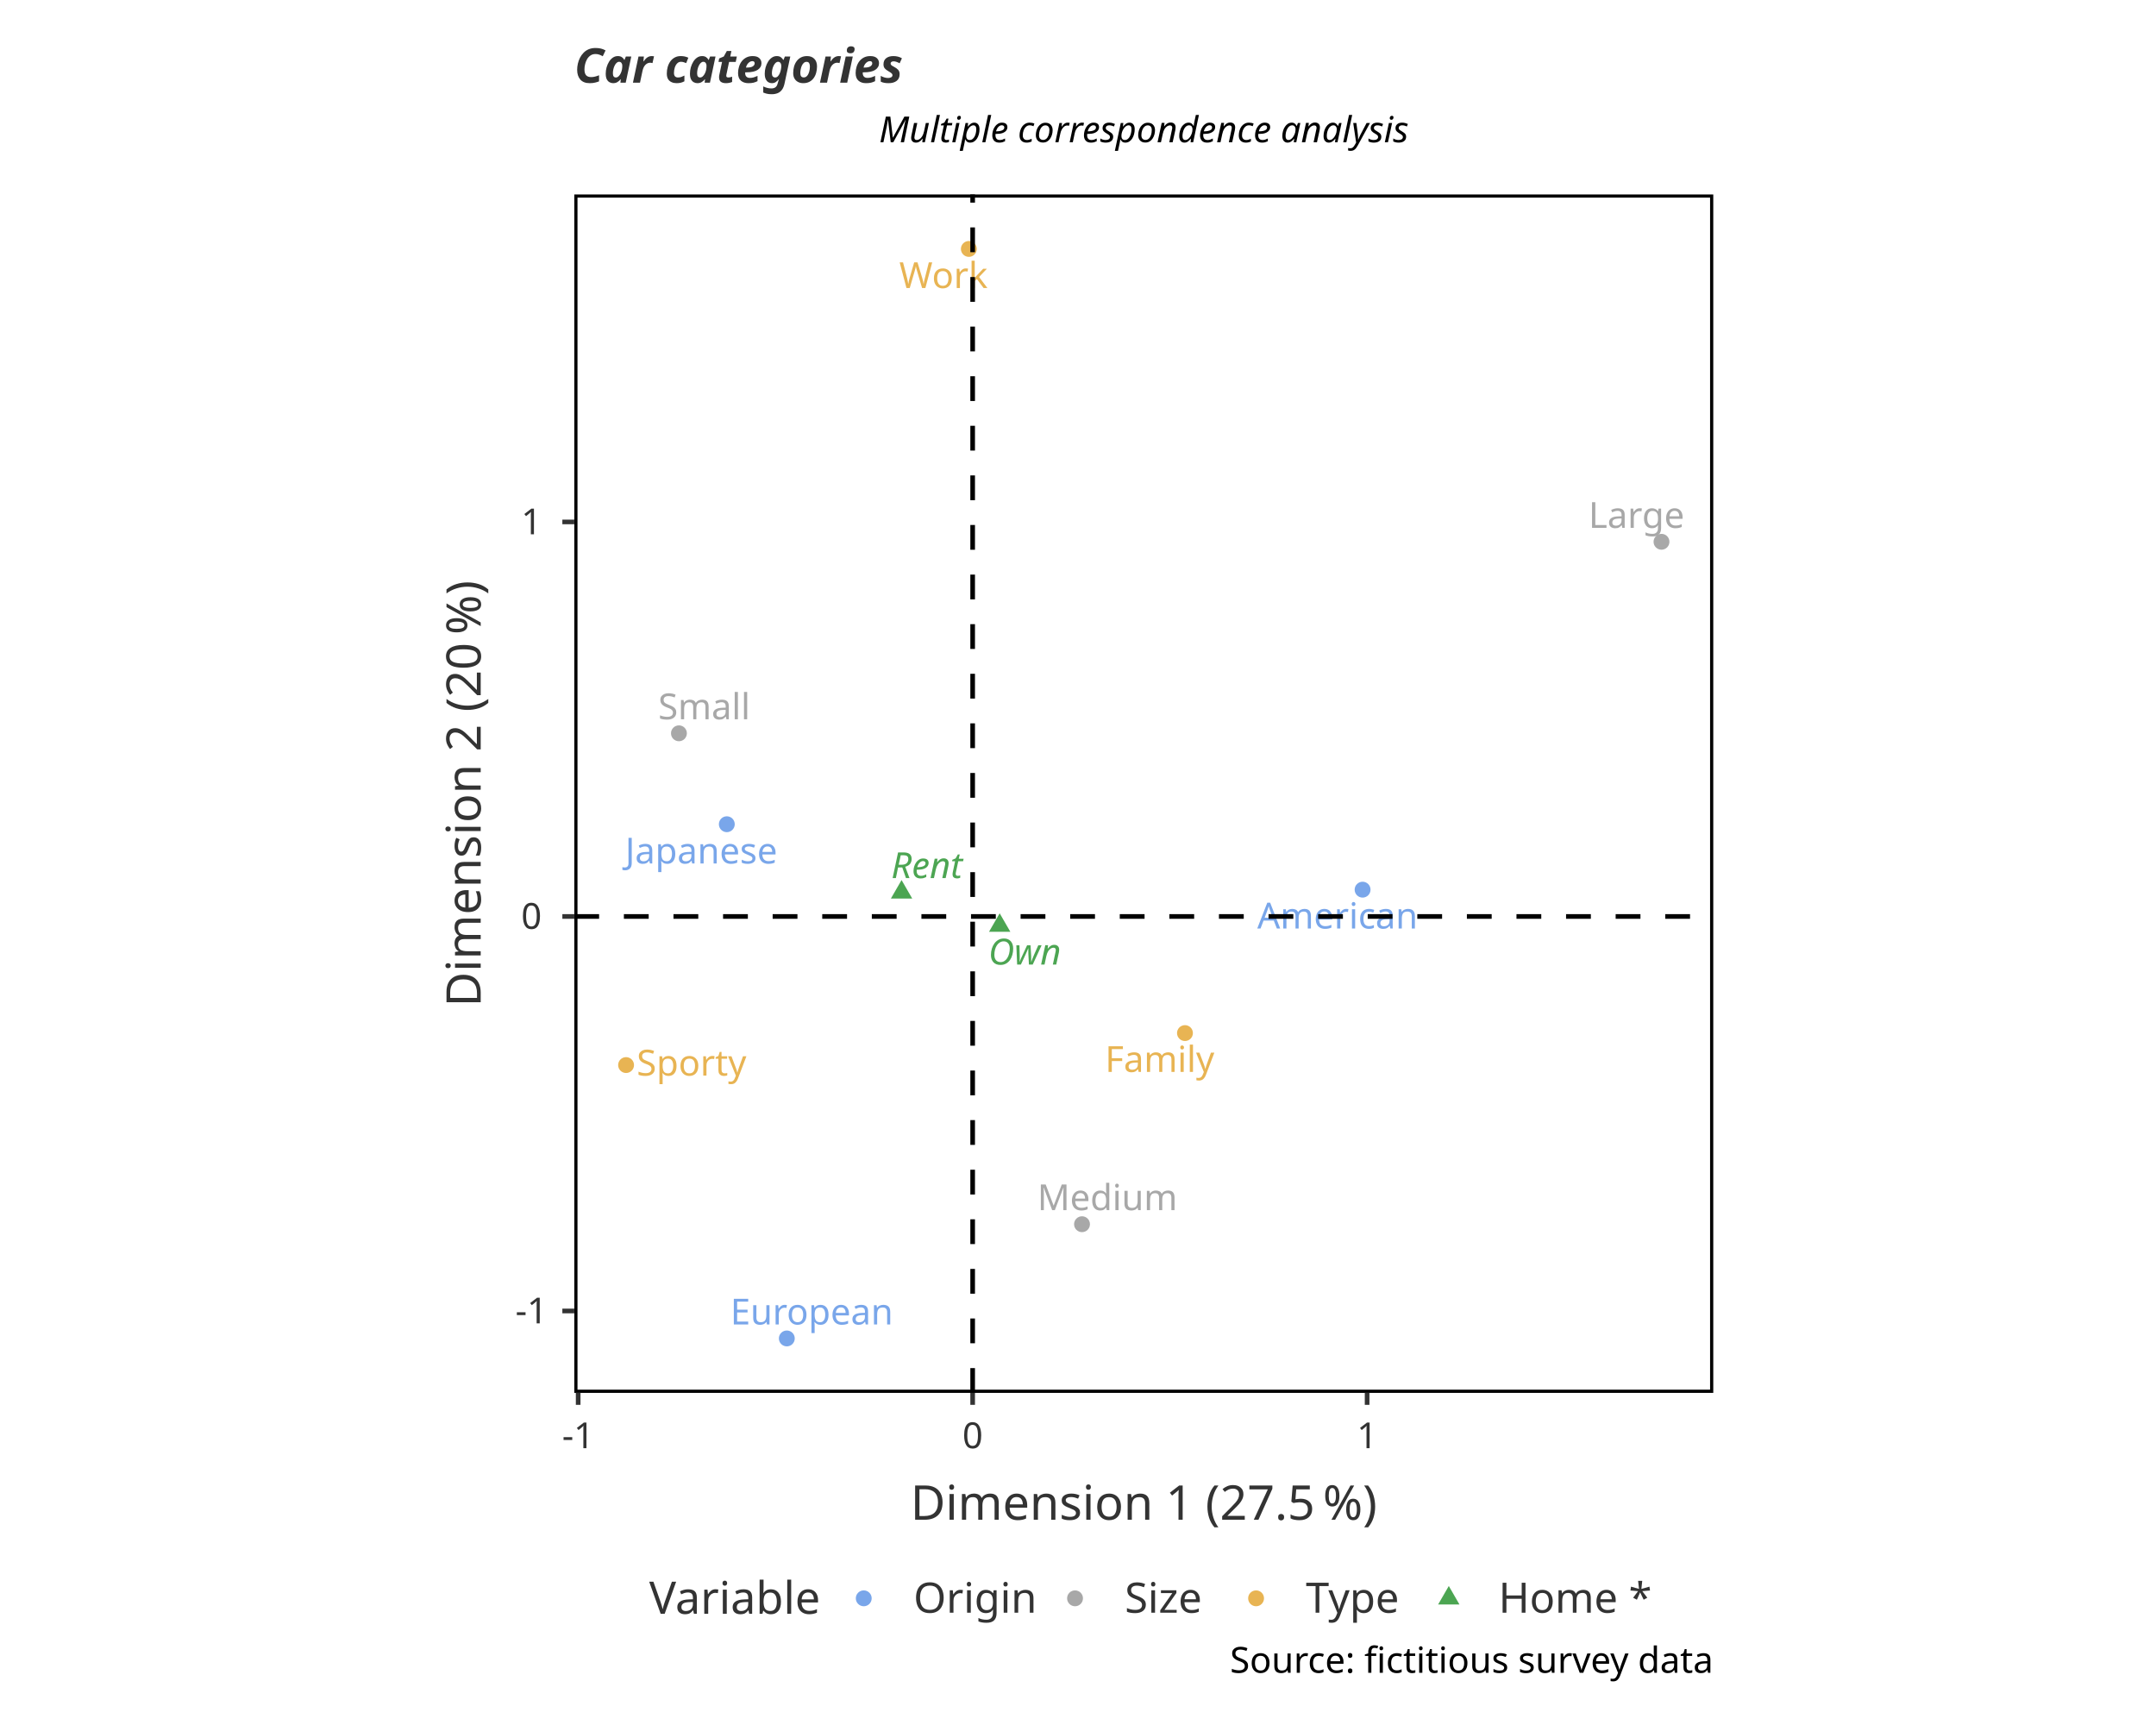
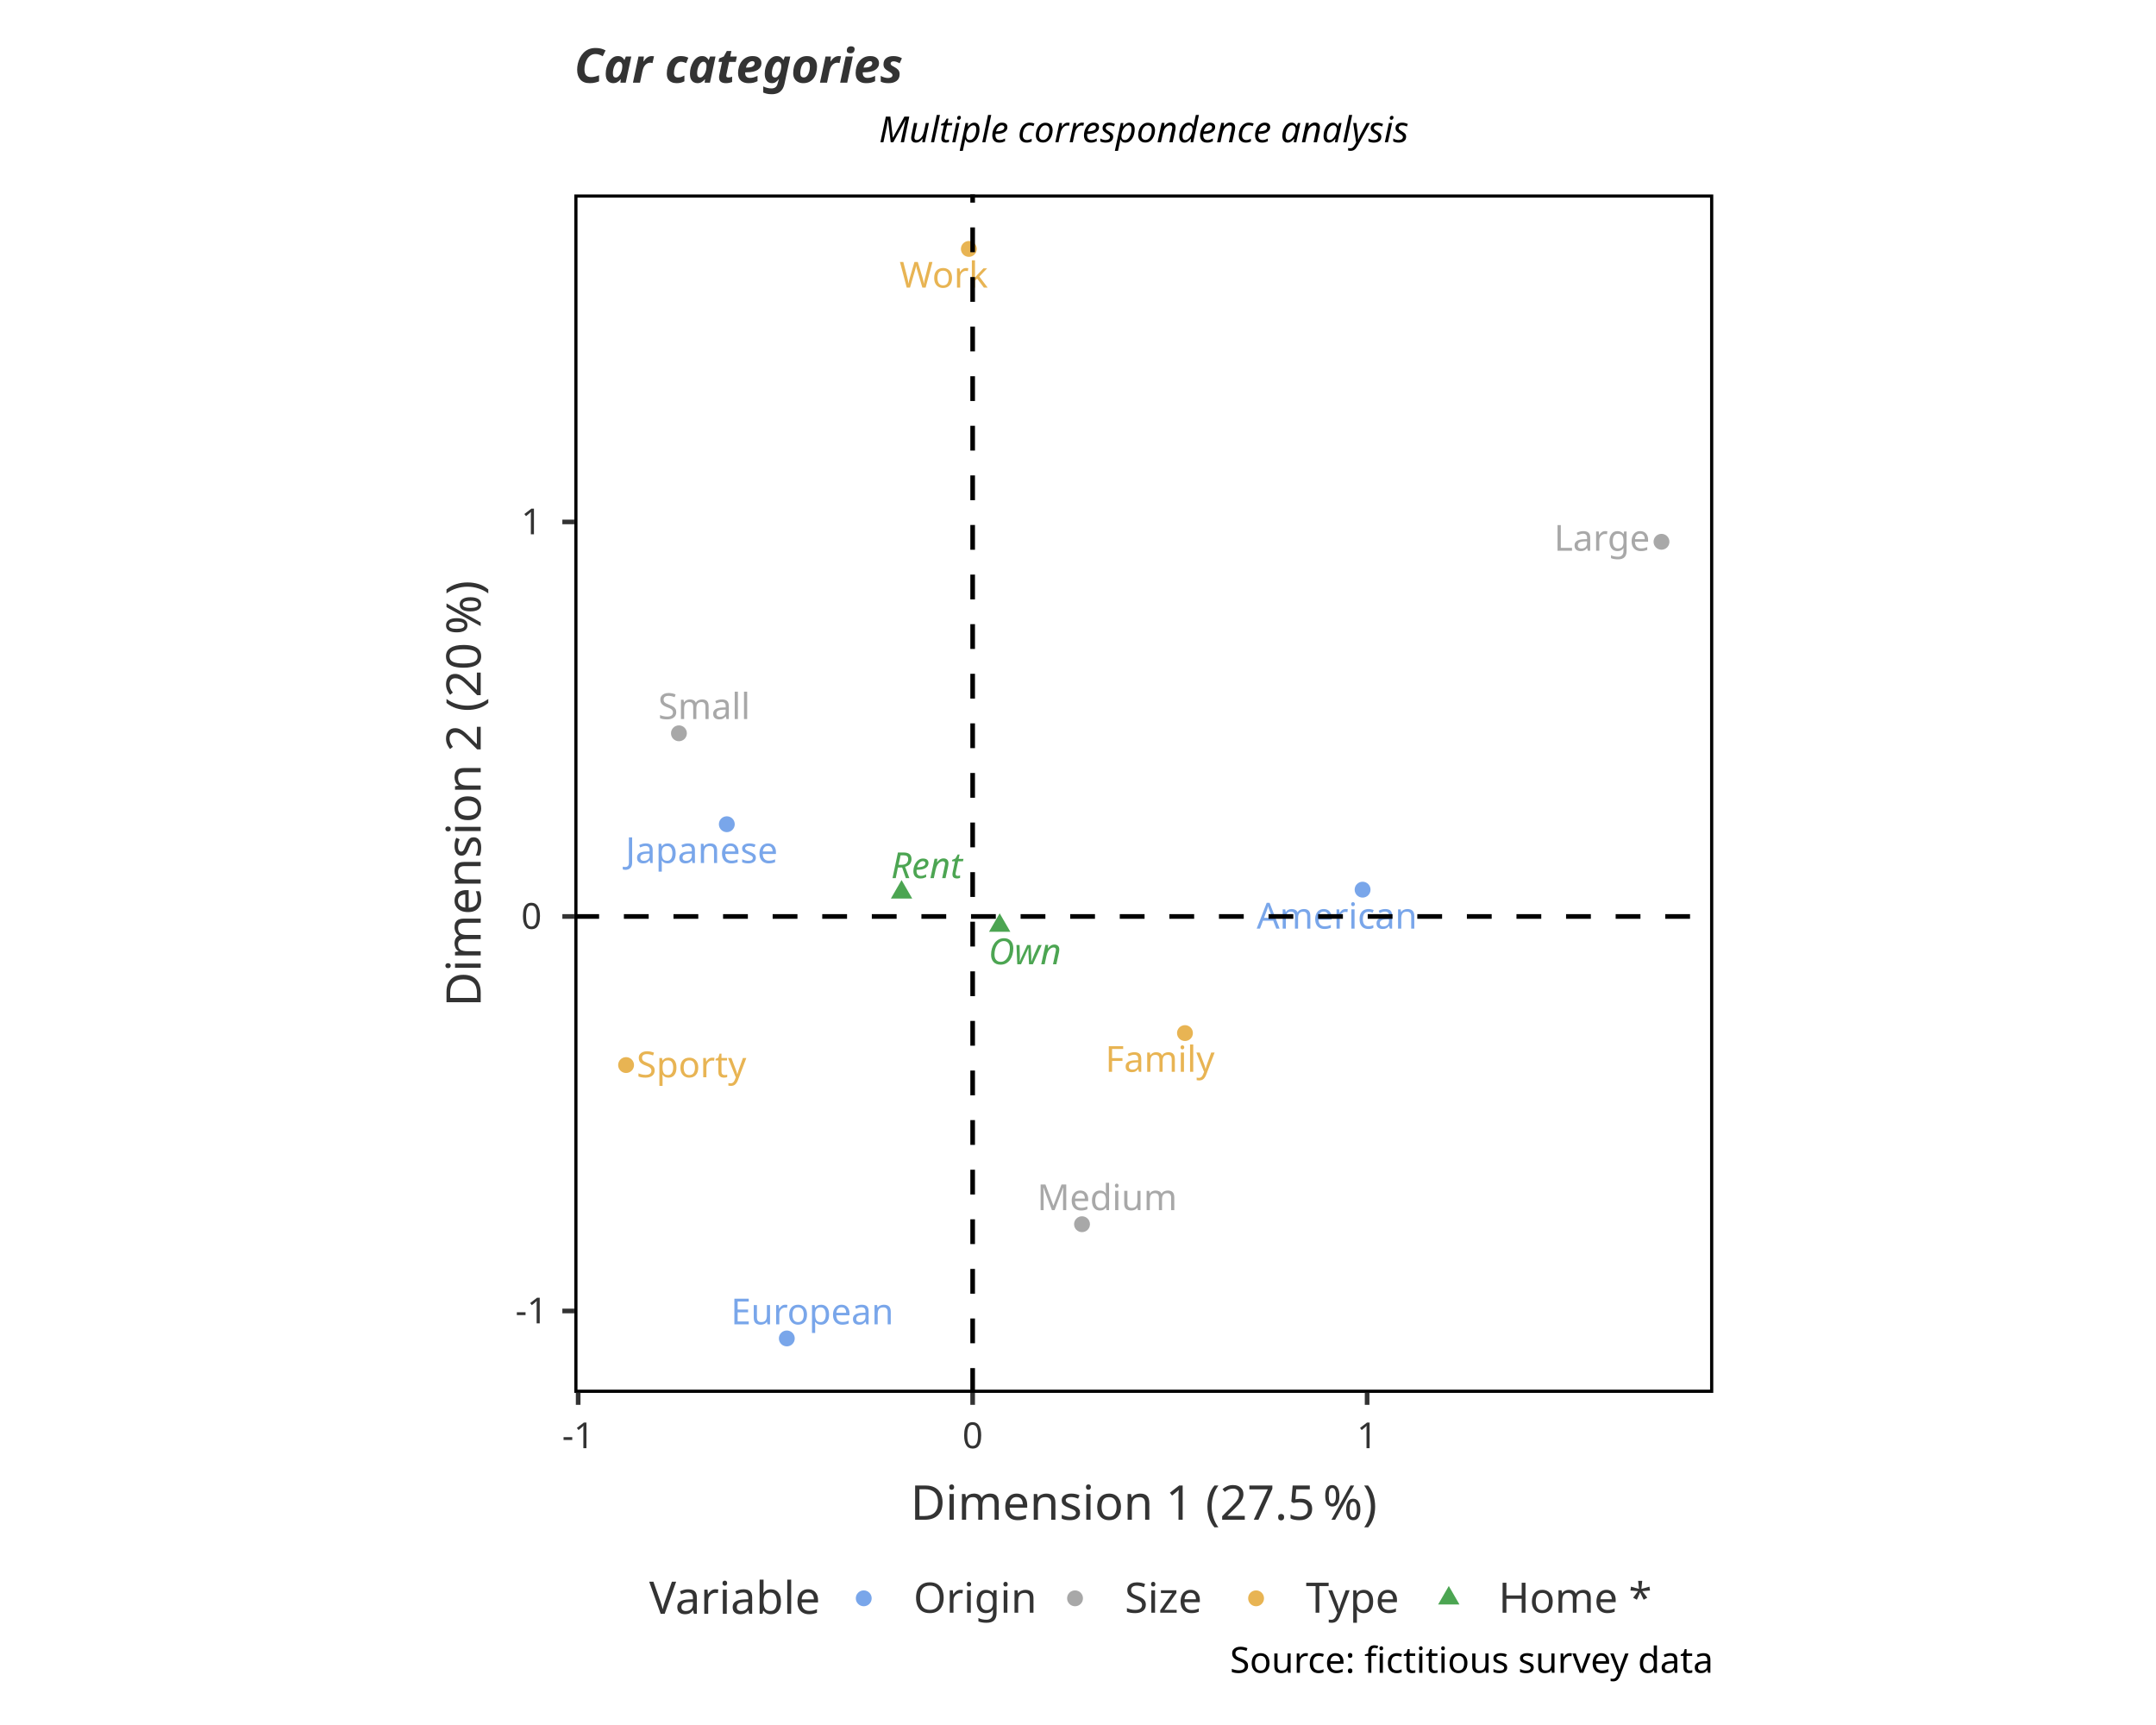
<svg xmlns="http://www.w3.org/2000/svg" class="svglite" data-engine-version="2.0" width="720.00pt" height="576.00pt" viewBox="0 0 720.00 576.00">
  <defs>
    <style type="text/css">
    .svglite line, .svglite polyline, .svglite polygon, .svglite path, .svglite rect, .svglite circle {
      fill: none;
      stroke: #000000;
      stroke-linecap: round;
      stroke-linejoin: round;
      stroke-miterlimit: 10.00;
    }
  </style>
  </defs>
  <rect width="100%" height="100%" style="stroke: none; fill: #FFFFFF;" />
  <defs>
    <clipPath id="cpMC4wMHw3MjAuMDB8MC4wMHw1NzYuMDA=">
      <rect x="0.00" y="0.00" width="720.00" height="576.00" />
    </clipPath>
  </defs>
  <g clip-path="url(#cpMC4wMHw3MjAuMDB8MC4wMHw1NzYuMDA=)">
</g>
  <defs>
    <clipPath id="cpMTMyLjkxfDU4Ny4wOXwwLjAwfDU3Ni4wMA==">
      <rect x="132.91" y="0.00" width="454.18" height="576.00" />
    </clipPath>
  </defs>
  <g clip-path="url(#cpMTMyLjkxfDU4Ny4wOXwwLjAwfDU3Ni4wMA==)">
    <rect x="132.91" y="0.00" width="454.18" height="576.00" style="stroke-width: 1.55; stroke: none;" />
  </g>
  <g clip-path="url(#cpMC4wMHw3MjAuMDB8MC4wMHw1NzYuMDA=)">
</g>
  <defs>
    <clipPath id="cpMTkxLjc5fDU3Mi4xNXw2NC45M3w0NjUuMTA=">
      <rect x="191.79" y="64.93" width="380.36" height="400.17" />
    </clipPath>
  </defs>
  <g clip-path="url(#cpMTkxLjc5fDU3Mi4xNXw2NC45M3w0NjUuMTA=)">
    <rect x="191.79" y="64.93" width="380.36" height="400.17" style="stroke-width: 1.55; stroke: none;" />
    <circle cx="455.04" cy="297.07" r="2.65" style="stroke-width: 1.03; stroke: none; fill: #79A6EA;" />
    <circle cx="242.72" cy="275.22" r="2.65" style="stroke-width: 1.03; stroke: none; fill: #79A6EA;" />
    <circle cx="262.76" cy="446.92" r="2.65" style="stroke-width: 1.03; stroke: none; fill: #79A6EA;" />
    <circle cx="226.73" cy="244.86" r="2.65" style="stroke-width: 1.03; stroke: none; fill: #A8A8A8;" />
    <circle cx="361.34" cy="408.78" r="2.65" style="stroke-width: 1.03; stroke: none; fill: #A8A8A8;" />
    <circle cx="554.86" cy="180.91" r="2.65" style="stroke-width: 1.03; stroke: none; fill: #A8A8A8;" />
    <circle cx="209.08" cy="355.64" r="2.65" style="stroke-width: 1.03; stroke: none; fill: #E8B453;" />
    <circle cx="395.72" cy="344.96" r="2.65" style="stroke-width: 1.03; stroke: none; fill: #E8B453;" />
    <circle cx="323.55" cy="83.12" r="2.65" style="stroke-width: 1.03; stroke: none; fill: #E8B453;" />
    <polygon points="333.84,304.96 337.41,311.14 330.28,311.14 " style="stroke-width: 1.03; stroke: none; fill: #4CA552;" />
    <polygon points="301.08,293.86 304.64,300.04 297.51,300.04 " style="stroke-width: 1.03; stroke: none; fill: #4CA552;" />
-     <text x="446.67" y="310.04" text-anchor="middle" style="font-size: 12.00px; fill: #79A6EA; font-family: sans;" textLength="50.70px" lengthAdjust="spacingAndGlyphs">American</text>
-     <text x="234.19" y="288.33" text-anchor="middle" style="font-size: 12.00px; fill: #79A6EA; font-family: sans;" textLength="52.06px" lengthAdjust="spacingAndGlyphs">Japanese</text>
-     <text x="271.09" y="442.25" text-anchor="middle" style="font-size: 12.00px; fill: #79A6EA; font-family: sans;" textLength="52.05px" lengthAdjust="spacingAndGlyphs">European</text>
-     <text x="235.17" y="240.17" text-anchor="middle" style="font-size: 12.00px; fill: #A8A8A8; font-family: sans;" textLength="30.01px" lengthAdjust="spacingAndGlyphs">Small</text>
-     <text x="369.82" y="404.08" text-anchor="middle" style="font-size: 12.00px; fill: #A8A8A8; font-family: sans;" textLength="42.69px" lengthAdjust="spacingAndGlyphs">Medium</text>
-     <text x="546.51" y="176.26" text-anchor="middle" style="font-size: 12.00px; fill: #A8A8A8; font-family: sans;" textLength="30.69px" lengthAdjust="spacingAndGlyphs">Large</text>
-     <text x="230.94" y="359.15" text-anchor="middle" style="font-size: 12.00px; fill: #E8B453; font-family: sans;" textLength="34.69px" lengthAdjust="spacingAndGlyphs">Sporty</text>
-     <text x="387.29" y="357.93" text-anchor="middle" style="font-size: 12.00px; fill: #E8B453; font-family: sans;" textLength="35.34px" lengthAdjust="spacingAndGlyphs">Family</text>
-     <text x="315.08" y="96.18" text-anchor="middle" style="font-size: 12.00px; fill: #E8B453; font-family: sans;" textLength="28.00px" lengthAdjust="spacingAndGlyphs">Work</text>
-     <text x="342.21" y="322.08" text-anchor="middle" style="font-size: 12.00px; font-style: italic; fill: #4CA552; font-family: sans;" textLength="24.68px" lengthAdjust="spacingAndGlyphs">Own</text>
-     <text x="309.51" y="293.20" text-anchor="middle" style="font-size: 12.00px; font-style: italic; fill: #4CA552; font-family: sans;" textLength="25.35px" lengthAdjust="spacingAndGlyphs">Rent</text>
+     <text x="446.48" y="310.08" text-anchor="middle" style="font-size: 12.00px; fill: #79A6EA; font-family: sans;" textLength="50.70px" lengthAdjust="spacingAndGlyphs">American</text>
+     <text x="234.33" y="288.17" text-anchor="middle" style="font-size: 12.00px; fill: #79A6EA; font-family: sans;" textLength="52.06px" lengthAdjust="spacingAndGlyphs">Japanese</text>
+     <text x="271.27" y="442.21" text-anchor="middle" style="font-size: 12.00px; fill: #79A6EA; font-family: sans;" textLength="52.05px" lengthAdjust="spacingAndGlyphs">European</text>
+     <text x="235.17" y="240.09" text-anchor="middle" style="font-size: 12.00px; fill: #A8A8A8; font-family: sans;" textLength="30.01px" lengthAdjust="spacingAndGlyphs">Small</text>
+     <text x="369.74" y="404.08" text-anchor="middle" style="font-size: 12.00px; fill: #A8A8A8; font-family: sans;" textLength="42.69px" lengthAdjust="spacingAndGlyphs">Medium</text>
+     <text x="534.99" y="183.90" text-anchor="middle" style="font-size: 12.00px; fill: #A8A8A8; font-family: sans;" textLength="30.69px" lengthAdjust="spacingAndGlyphs">Large</text>
+     <text x="230.92" y="359.72" text-anchor="middle" style="font-size: 12.00px; fill: #E8B453; font-family: sans;" textLength="34.69px" lengthAdjust="spacingAndGlyphs">Sporty</text>
+     <text x="387.38" y="357.89" text-anchor="middle" style="font-size: 12.00px; fill: #E8B453; font-family: sans;" textLength="35.34px" lengthAdjust="spacingAndGlyphs">Family</text>
+     <text x="315.17" y="96.04" text-anchor="middle" style="font-size: 12.00px; fill: #E8B453; font-family: sans;" textLength="28.00px" lengthAdjust="spacingAndGlyphs">Work</text>
+     <text x="342.25" y="321.99" text-anchor="middle" style="font-size: 12.00px; font-style: italic; fill: #4CA552; font-family: sans;" textLength="24.68px" lengthAdjust="spacingAndGlyphs">Own</text>
+     <text x="309.47" y="293.22" text-anchor="middle" style="font-size: 12.00px; font-style: italic; fill: #4CA552; font-family: sans;" textLength="25.35px" lengthAdjust="spacingAndGlyphs">Rent</text>
    <line x1="191.79" y1="306.02" x2="572.15" y2="306.02" style="stroke-width: 1.55; stroke-dasharray: 8.28,8.28; stroke-linecap: butt;" />
    <line x1="324.82" y1="465.10" x2="324.82" y2="64.93" style="stroke-width: 1.55; stroke-dasharray: 8.28,8.28; stroke-linecap: butt;" />
    <rect x="191.79" y="64.93" width="380.36" height="400.17" style="stroke-width: 2.13;" />
  </g>
  <g clip-path="url(#cpMC4wMHw3MjAuMDB8MC4wMHw1NzYuMDA=)">
    <polyline points="191.79,465.10 191.79,64.93 " style="stroke-width: 0.00; stroke: #333333; stroke-linecap: butt;" />
    <text x="177.48" y="441.88" text-anchor="middle" style="font-size: 12.00px; fill: #333333; font-family: sans;" textLength="10.67px" lengthAdjust="spacingAndGlyphs">-1</text>
    <text x="177.48" y="310.15" text-anchor="middle" style="font-size: 12.00px; fill: #333333; font-family: sans;" textLength="6.67px" lengthAdjust="spacingAndGlyphs">0</text>
    <text x="177.48" y="178.41" text-anchor="middle" style="font-size: 12.00px; fill: #333333; font-family: sans;" textLength="6.67px" lengthAdjust="spacingAndGlyphs">1</text>
    <polyline points="187.80,437.75 191.79,437.75 " style="stroke-width: 1.55; stroke: #333333; stroke-linecap: butt;" />
    <polyline points="187.80,306.02 191.79,306.02 " style="stroke-width: 1.55; stroke: #333333; stroke-linecap: butt;" />
    <polyline points="187.80,174.28 191.79,174.28 " style="stroke-width: 1.55; stroke: #333333; stroke-linecap: butt;" />
    <polyline points="191.79,465.10 572.15,465.10 " style="stroke-width: 0.00; stroke: #333333; stroke-linecap: butt;" />
    <polyline points="193.08,469.09 193.08,465.10 " style="stroke-width: 1.55; stroke: #333333; stroke-linecap: butt;" />
    <polyline points="324.82,469.09 324.82,465.10 " style="stroke-width: 1.55; stroke: #333333; stroke-linecap: butt;" />
    <polyline points="456.55,469.09 456.55,465.10 " style="stroke-width: 1.55; stroke: #333333; stroke-linecap: butt;" />
    <text x="193.08" y="483.58" text-anchor="middle" style="font-size: 12.00px; fill: #333333; font-family: sans;" textLength="10.67px" lengthAdjust="spacingAndGlyphs">-1</text>
    <text x="324.82" y="483.58" text-anchor="middle" style="font-size: 12.00px; fill: #333333; font-family: sans;" textLength="6.67px" lengthAdjust="spacingAndGlyphs">0</text>
    <text x="456.55" y="483.58" text-anchor="middle" style="font-size: 12.00px; fill: #333333; font-family: sans;" textLength="6.67px" lengthAdjust="spacingAndGlyphs">1</text>
    <text x="381.97" y="507.46" text-anchor="middle" style="font-size: 16.00px; fill: #333333; font-family: sans;" textLength="152.62px" lengthAdjust="spacingAndGlyphs">Dimension 1 (27.5 %)</text>
    <text transform="translate(160.53,265.02) rotate(-90)" text-anchor="middle" style="font-size: 16.00px; fill: #333333; font-family: sans;" textLength="139.28px" lengthAdjust="spacingAndGlyphs">Dimension 2 (20 %)</text>
    <rect x="216.80" y="525.06" width="330.33" height="17.28" style="stroke-width: 1.55; stroke: none;" />
    <text x="216.80" y="538.86" style="font-size: 15.00px; fill: #333333; font-family: sans;" textLength="55.03px" lengthAdjust="spacingAndGlyphs">Variable</text>
    <circle cx="288.45" cy="533.70" r="2.65" style="stroke-width: 1.03; stroke: none; fill: #79A6EA;" />
    <circle cx="359.01" cy="533.70" r="2.65" style="stroke-width: 1.03; stroke: none; fill: #A8A8A8;" />
    <circle cx="419.47" cy="533.70" r="2.65" style="stroke-width: 1.03; stroke: none; fill: #E8B453;" />
    <polygon points="483.83,529.58 487.39,535.76 480.26,535.76 " style="stroke-width: 1.03; stroke: none; fill: #4CA552;" />
    <text x="305.06" y="538.51" style="font-size: 14.00px; fill: #333333; font-family: sans;" textLength="37.35px" lengthAdjust="spacingAndGlyphs">Origin</text>
    <text x="375.62" y="538.51" style="font-size: 14.00px; fill: #333333; font-family: sans;" textLength="27.24px" lengthAdjust="spacingAndGlyphs">Size</text>
    <text x="436.08" y="538.51" style="font-size: 14.00px; fill: #333333; font-family: sans;" textLength="31.13px" lengthAdjust="spacingAndGlyphs">Type</text>
    <text x="500.44" y="538.51" style="font-size: 14.00px; fill: #333333; font-family: sans;" textLength="46.70px" lengthAdjust="spacingAndGlyphs">Home *</text>
    <text x="381.97" y="47.50" text-anchor="middle" style="font-size: 12.00px; font-style: italic; font-family: sans;" textLength="177.46px" lengthAdjust="spacingAndGlyphs">Multiple correspondence analysis</text>
    <text x="191.79" y="27.62" style="font-size: 16.00px; font-weight: bold; font-style: italic; fill: #333333; font-family: sans;" textLength="104.06px" lengthAdjust="spacingAndGlyphs">Car categories</text>
    <text x="572.15" y="558.56" text-anchor="end" style="font-size: 12.00px; font-family: sans;" textLength="153.43px" lengthAdjust="spacingAndGlyphs">Source: fictitious survey data</text>
  </g>
</svg>
